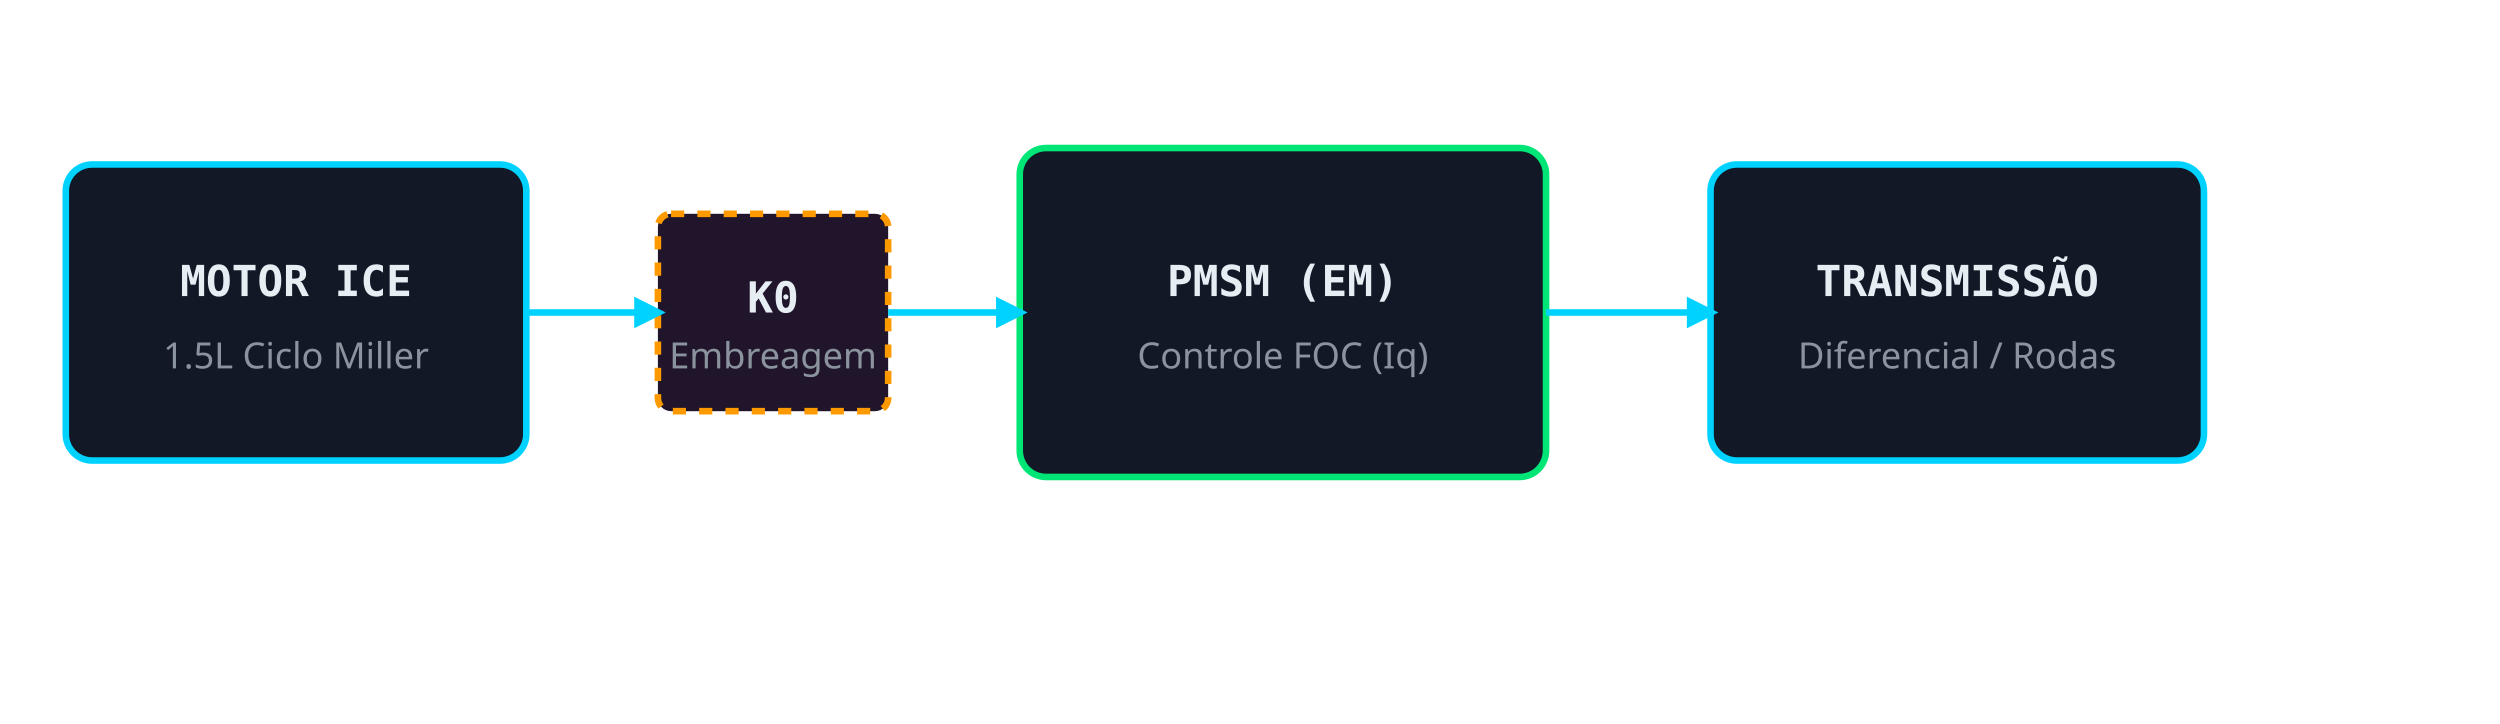
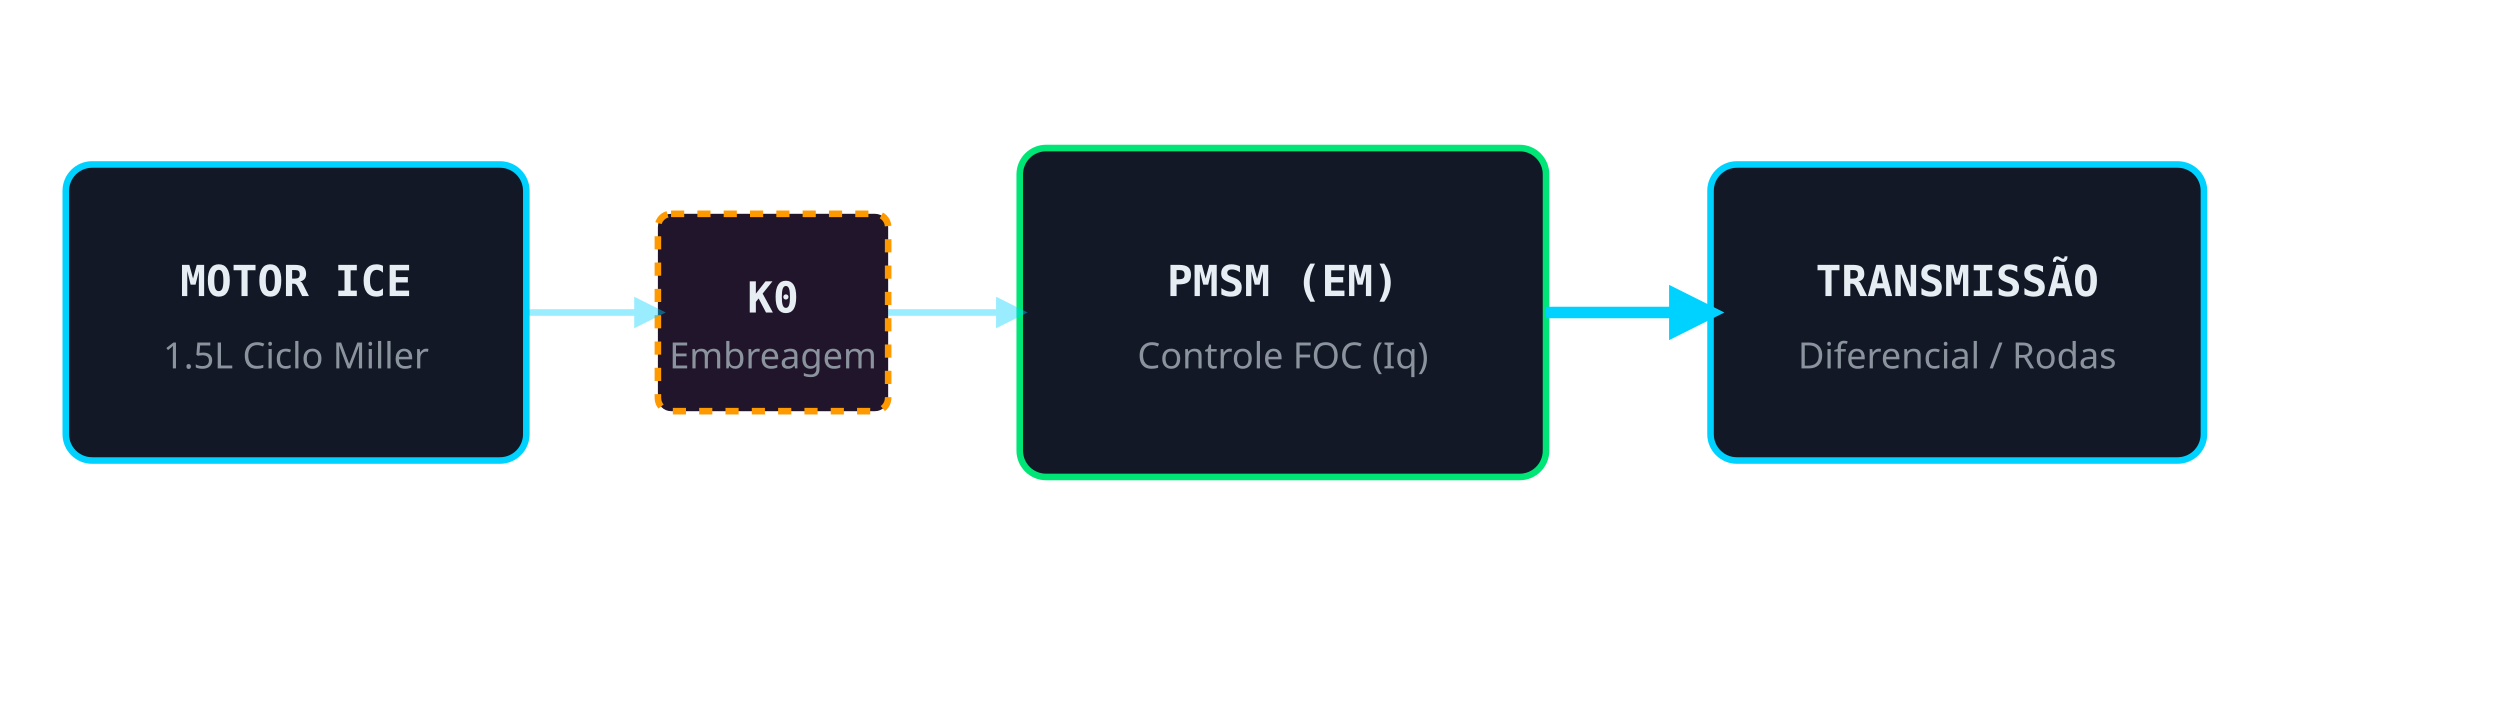
- <svg xmlns="http://www.w3.org/2000/svg" viewBox="0 0 760 220" width="100%" height="100%">
+ <svg xmlns="http://www.w3.org/2000/svg" id="p2-svg-root" viewBox="0 0 760 220" width="100%" height="100%">
  <style>
-     .box { fill: #121826; stroke: #00d2ff; stroke-width: 2; rx: 8; }
-     .box-em { fill: #121826; stroke: #00e676; stroke-width: 2; rx: 8; }
-     .clutch { fill: #20152b; stroke: #ff9900; stroke-width: 2; stroke-dasharray: 4; rx: 4; }
+     .component-box { fill: #121826; stroke: #00d2ff; stroke-width: 2; rx: 8; transition: all 0.3s ease; }
+     .box-em { fill: #121826; stroke: #00e676; stroke-width: 2; rx: 8; transition: all 0.3s ease; }
+     .clutch-box { fill: #20152b; stroke: #ff9900; stroke-width: 2; stroke-dasharray: 4; rx: 4; transition: all 0.3s ease; }
    .text { fill: #e6edf3; font-family: monospace; font-size: 13px; font-weight: bold; text-anchor: middle; }
    .subtext { fill: #8b949e; font-family: sans-serif; font-size: 11px; text-anchor: middle; }
-     .flow { stroke: #00d2ff; stroke-width: 2; marker-end: url(#arrow); }
+     .flow { stroke: #00d2ff; stroke-width: 2; marker-end: url(#arrow); opacity: 0.4; transition: all 0.3s ease; }
+ 
+     /* Classes Ativas Dinâmicas */
+     .active-ice { fill: rgba(0, 210, 255, 0.25) !important; stroke: #00d2ff !important; stroke-width: 3.5 !important; filter: drop-shadow(0 0 8px #00d2ff); }
+     .active-em-drive { fill: rgba(0, 230, 118, 0.25) !important; stroke: #00e676 !important; stroke-width: 3.5 !important; filter: drop-shadow(0 0 8px #00e676); }
+     .active-em-regen { fill: rgba(255, 51, 102, 0.25) !important; stroke: #ff3366 !important; stroke-width: 3.5 !important; filter: drop-shadow(0 0 8px #ff3366); }
+     .active-k0-engaged { fill: rgba(255, 153, 0, 0.4) !important; stroke: #ff9900 !important; stroke-dasharray: none !important; stroke-width: 3.5 !important; filter: drop-shadow(0 0 8px #ff9900); }
+     .active-flow { opacity: 1.0 !important; stroke-width: 3.5 !important; }
  </style>
  <defs>
    <marker id="arrow" viewBox="0 0 10 10" refX="6" refY="5" markerWidth="6" markerHeight="6" orient="auto">
      <path d="M 0 1 L 8 5 L 0 9 z" fill="#00d2ff" />
    </marker>
  </defs>
-   <rect x="20" y="50" width="140" height="90" class="box" />
+   <rect id="svg-ice" x="20" y="50" width="140" height="90" class="component-box" />
  <text x="90" y="90" class="text">MOTOR ICE</text>
  <text x="90" y="112" class="subtext">1.5L Ciclo Miller</text>
-   <rect x="200" y="65" width="70" height="60" class="clutch" />
+   <rect id="svg-k0" x="200" y="65" width="70" height="60" class="clutch-box" />
  <text x="235" y="95" class="text" fill="#ff9900">K0</text>
  <text x="235" y="112" class="subtext">Embreagem</text>
-   <rect x="310" y="45" width="160" height="100" class="box-em" />
-   <text x="390" y="90" class="text" fill="#00e676">PMSM (EM)</text>
+   <rect id="svg-em" x="310" y="45" width="160" height="100" class="box-em" />
+   <text id="svg-em-text" x="390" y="90" class="text" fill="#00e676">PMSM (EM)</text>
  <text x="390" y="112" class="subtext">Controle FOC (Iq)</text>
-   <rect x="520" y="50" width="150" height="90" class="box" />
+   <rect id="svg-trans" x="520" y="50" width="150" height="90" class="component-box" />
  <text x="595" y="90" class="text">TRANSMISSÃO</text>
  <text x="595" y="112" class="subtext">Diferencial / Rodas</text>
-   <line x1="160" y1="95" x2="200" y2="95" class="flow" />
-   <line x1="270" y1="95" x2="310" y2="95" class="flow" />
-   <line x1="470" y1="95" x2="520" y2="95" class="flow" />
+   <line id="svg-flow-ice-k0" x1="160" y1="95" x2="200" y2="95" class="flow" />
+   <line id="svg-flow-k0-em" x1="270" y1="95" x2="310" y2="95" class="flow" />
+   <line id="svg-flow-em-trans" x1="470" y1="95" x2="520" y2="95" class="flow active-flow" />
</svg>
